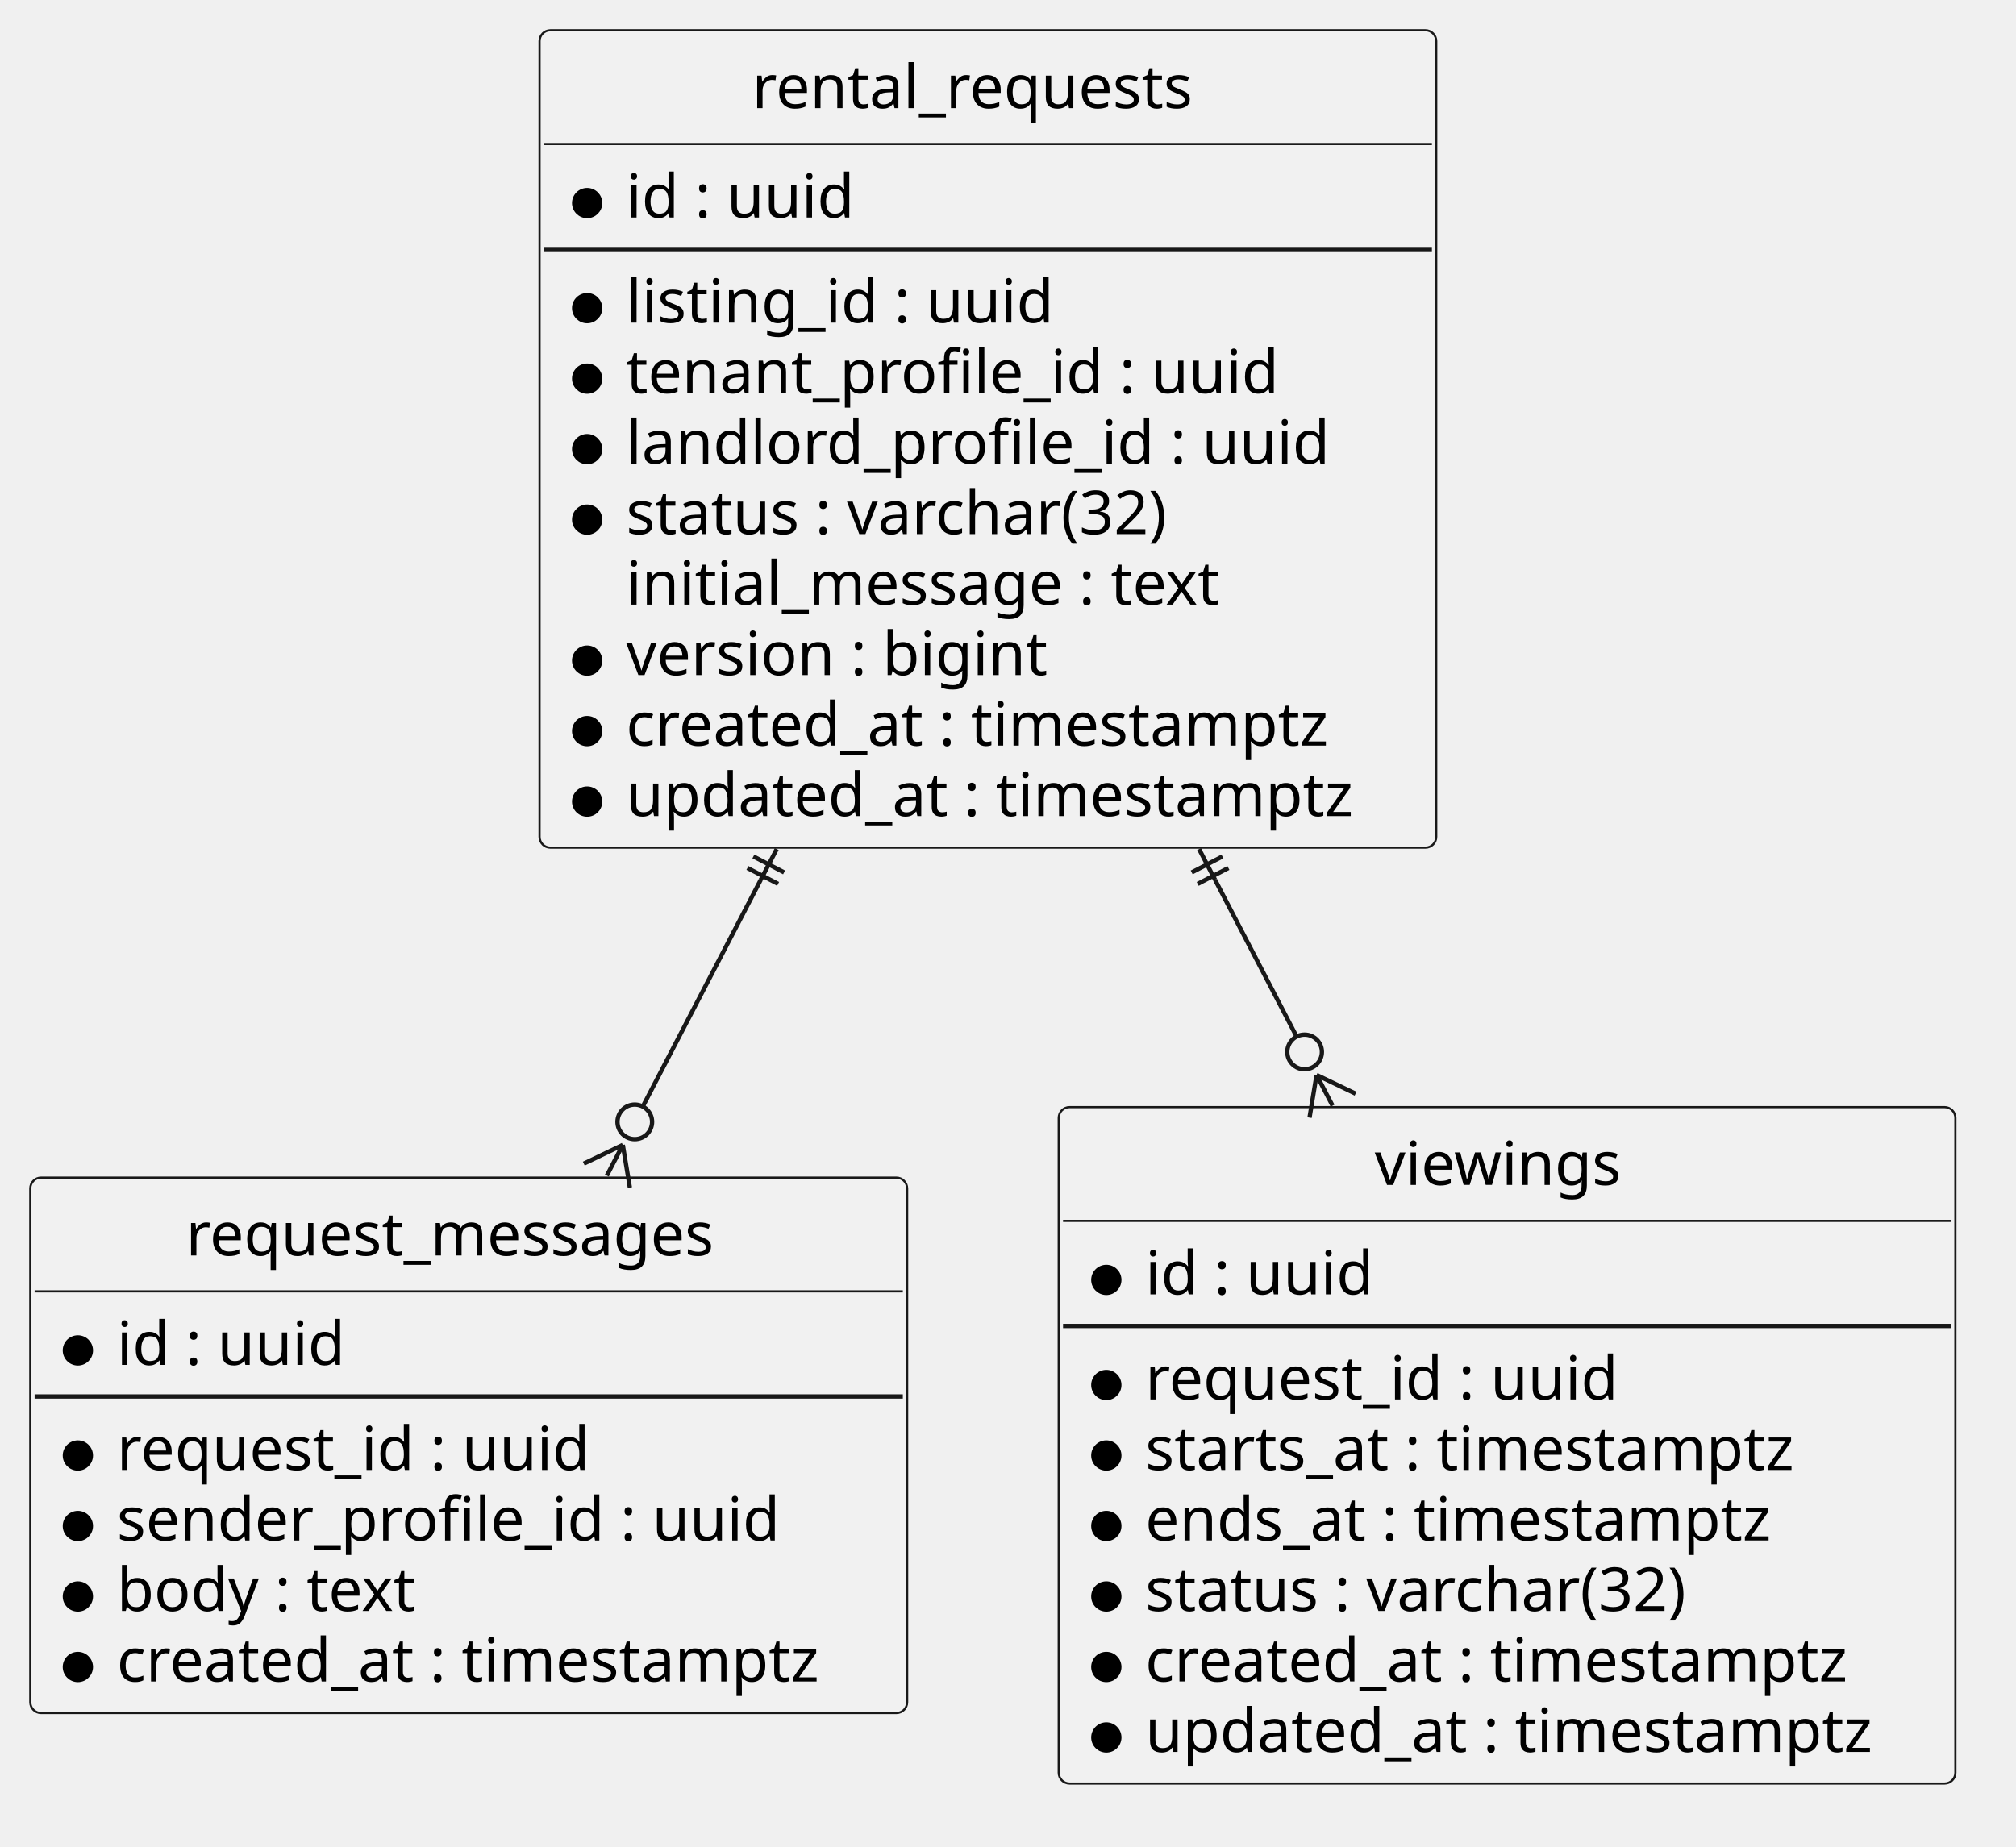
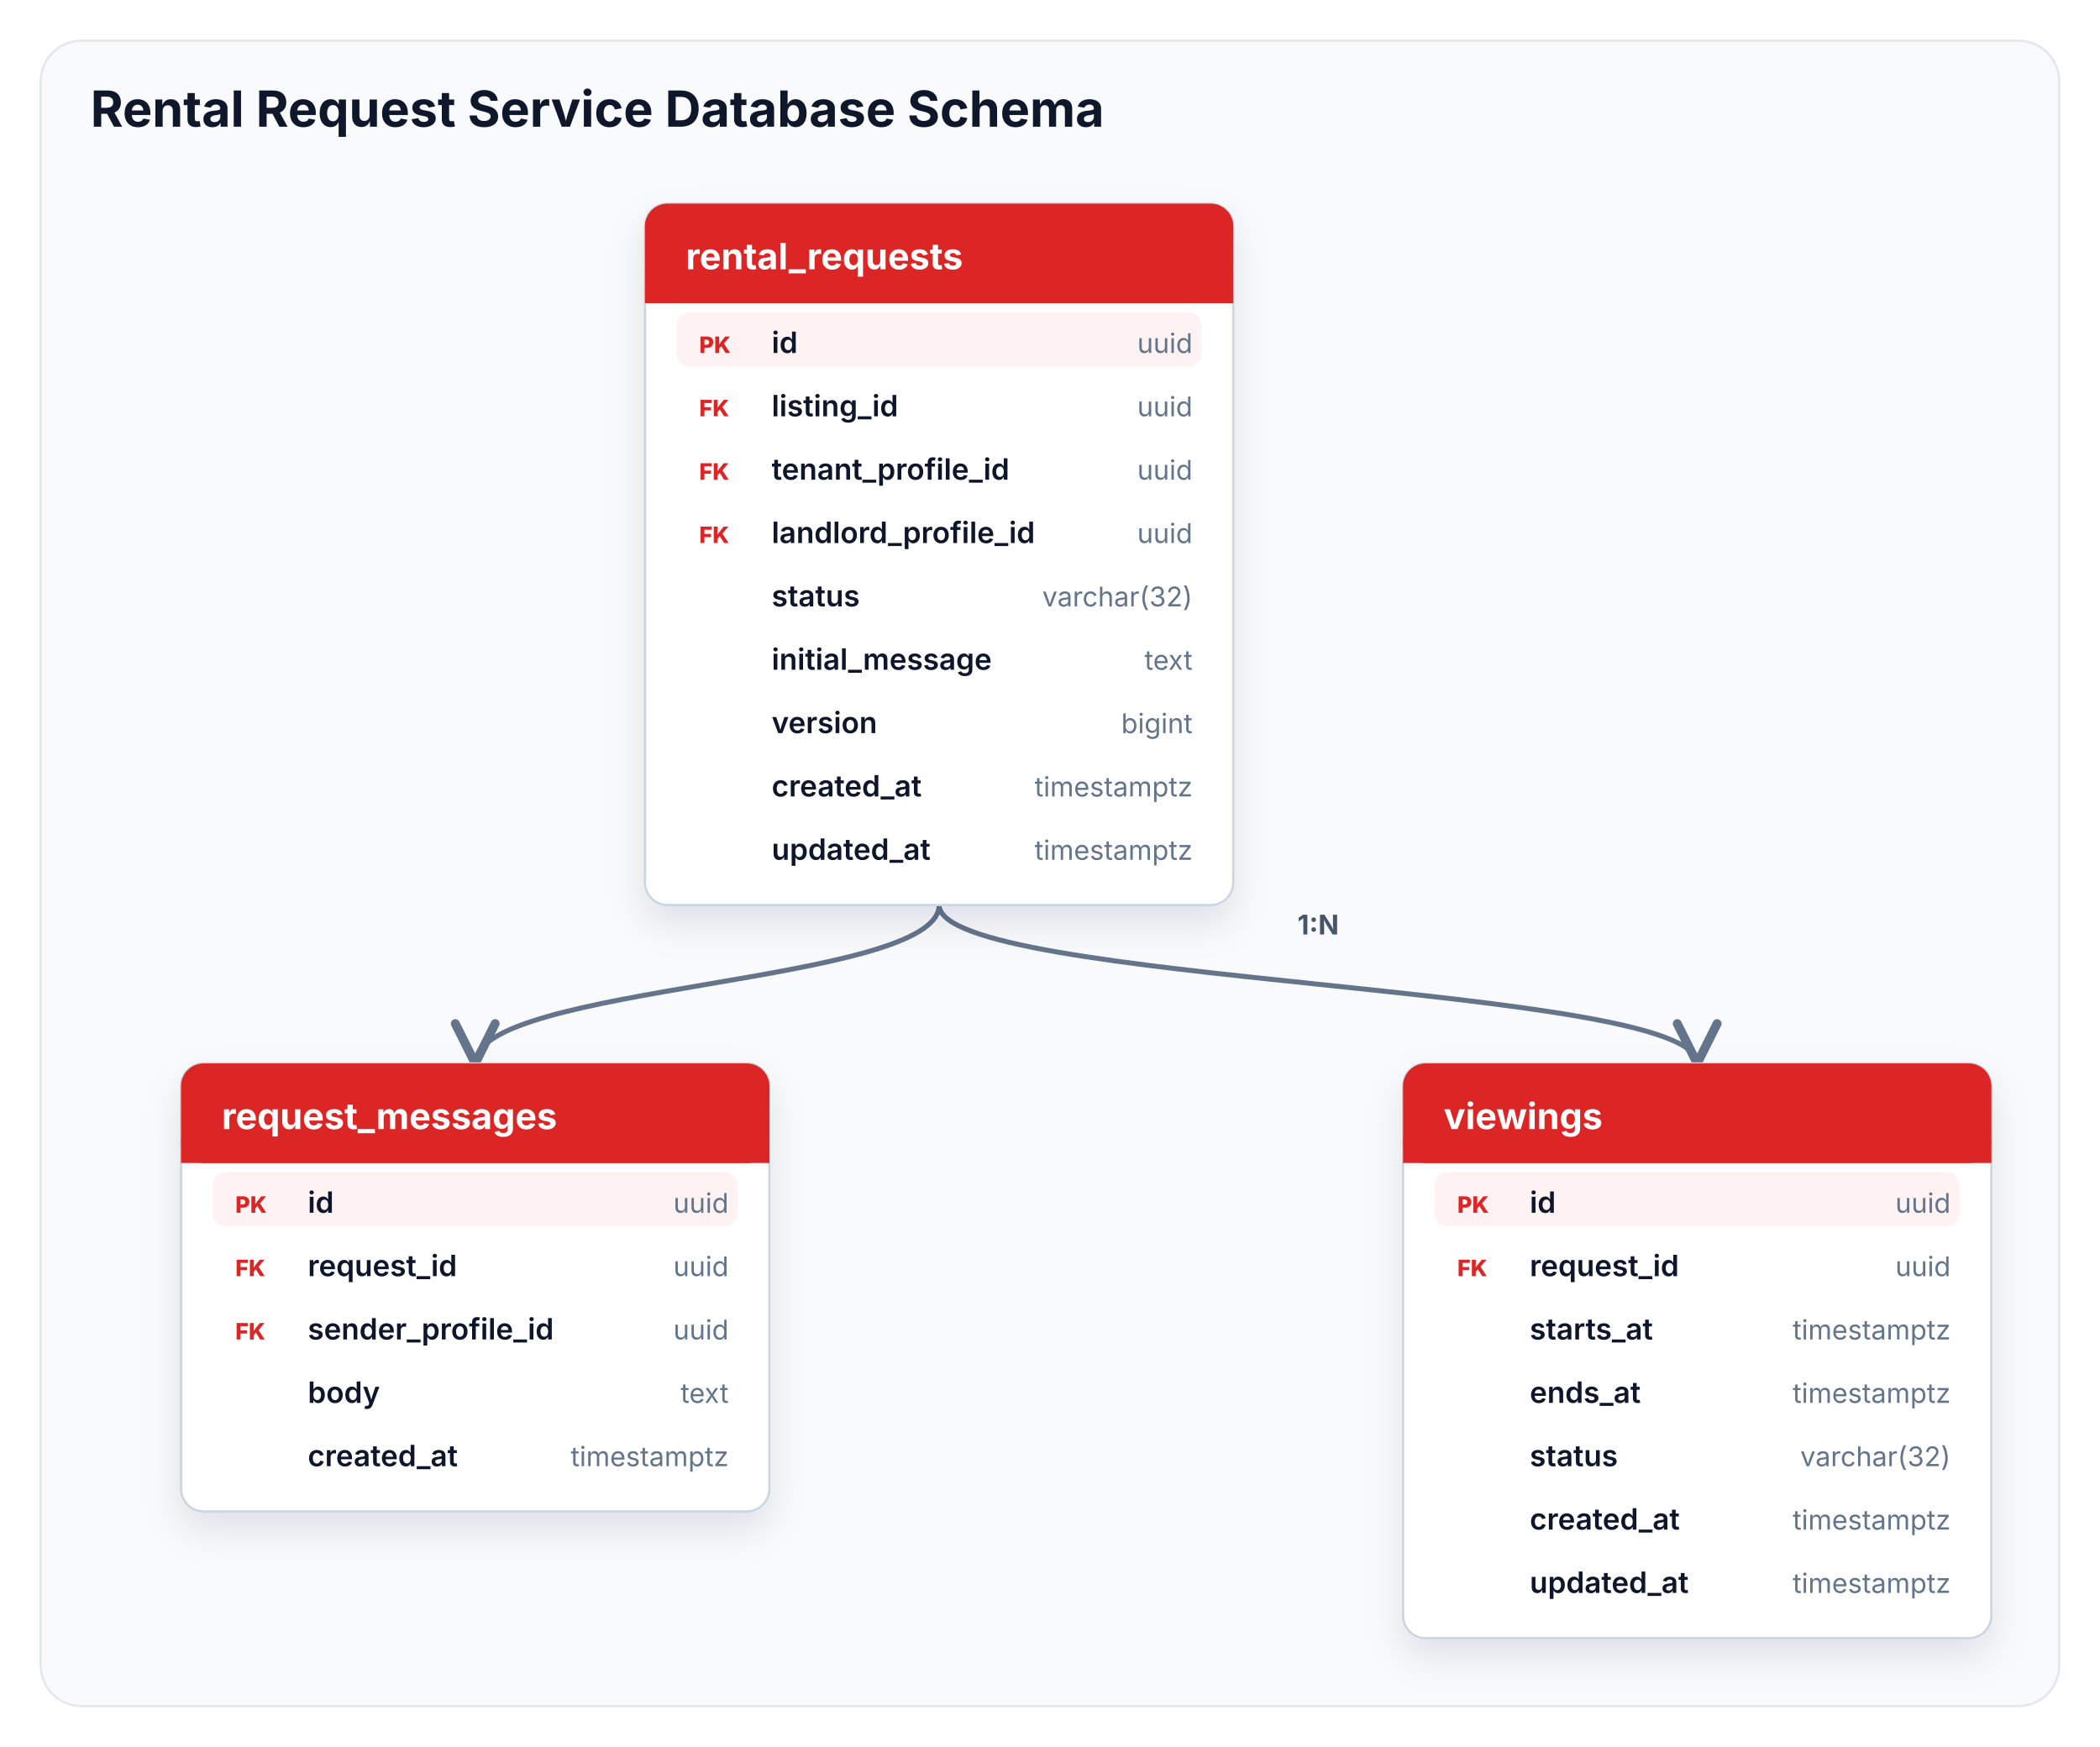
- <svg xmlns="http://www.w3.org/2000/svg" version="1.1" data-diagram-type="CLASS" style="width:1262px;height:1156px;background:#FFFFFF;" width="1262.083px" height="1156.458px" viewBox="0 0 1262 1156" zoomAndPan="magnify" preserveAspectRatio="none" contentStyleType="text/css">
-   <defs />
-   <g>
-     <g class="entity" data-qualified-name="rental_requests" id="ent0001" data-source-line="4">
-       <rect x="337.756" y="18.958" width="561.315" height="511.79" fill="#F1F1F1" style="stroke:#181818;stroke-width:1.354;" rx="6.771" ry="6.771" />
-       <text x="470.783" y="67.695" fill="#000000" font-size="37.917" lengthAdjust="spacing" textLength="295.261" font-family="sans-serif">rental_requests</text>
-       <line x1="340.465" y1="90.179" x2="896.363" y2="90.179" style="stroke:#181818;stroke-width:1.354;" />
-       <g data-visibility-modifier="IE_MANDATORY">
-         <ellipse cx="367.548" cy="127.144" rx="8.125" ry="8.125" fill="#000000" style="stroke:#000000;stroke-width:2.708;" />
-       </g>
-       <text x="391.923" y="136.208" fill="#000000" font-size="37.917" lengthAdjust="spacing" textLength="154.148" font-family="sans-serif">id : uuid</text>
-       <line x1="340.465" y1="155.983" x2="896.363" y2="155.983" style="stroke:#181818;stroke-width:2.708;" />
-       <g data-visibility-modifier="IE_MANDATORY">
-         <ellipse cx="367.548" cy="192.948" rx="8.125" ry="8.125" fill="#000000" style="stroke:#000000;stroke-width:2.708;" />
-       </g>
-       <text x="391.923" y="202.012" fill="#000000" font-size="37.917" lengthAdjust="spacing" textLength="287.43" font-family="sans-serif">listing_id : uuid</text>
-       <g data-visibility-modifier="IE_MANDATORY">
-         <ellipse cx="367.548" cy="237.085" rx="8.125" ry="8.125" fill="#000000" style="stroke:#000000;stroke-width:2.708;" />
-       </g>
-       <text x="391.923" y="246.149" fill="#000000" font-size="37.917" lengthAdjust="spacing" textLength="437.023" font-family="sans-serif">tenant_profile_id : uuid</text>
-       <g data-visibility-modifier="IE_MANDATORY">
-         <ellipse cx="367.548" cy="281.222" rx="8.125" ry="8.125" fill="#000000" style="stroke:#000000;stroke-width:2.708;" />
-       </g>
-       <text x="391.923" y="290.286" fill="#000000" font-size="37.917" lengthAdjust="spacing" textLength="467.923" font-family="sans-serif">landlord_profile_id : uuid</text>
-       <g data-visibility-modifier="IE_MANDATORY">
-         <ellipse cx="367.548" cy="325.36" rx="8.125" ry="8.125" fill="#000000" style="stroke:#000000;stroke-width:2.708;" />
-       </g>
-       <text x="391.923" y="334.424" fill="#000000" font-size="37.917" lengthAdjust="spacing" textLength="376.186" font-family="sans-serif">status : varchar(32)</text>
-       <text x="391.923" y="378.561" fill="#000000" font-size="37.917" lengthAdjust="spacing" textLength="406.012" font-family="sans-serif">initial_message : text</text>
-       <g data-visibility-modifier="IE_MANDATORY">
-         <ellipse cx="367.548" cy="413.634" rx="8.125" ry="8.125" fill="#000000" style="stroke:#000000;stroke-width:2.708;" />
-       </g>
-       <text x="391.923" y="422.698" fill="#000000" font-size="37.917" lengthAdjust="spacing" textLength="283.857" font-family="sans-serif">version : bigint</text>
-       <g data-visibility-modifier="IE_MANDATORY">
-         <ellipse cx="367.548" cy="457.772" rx="8.125" ry="8.125" fill="#000000" style="stroke:#000000;stroke-width:2.708;" />
-       </g>
-       <text x="391.923" y="466.836" fill="#000000" font-size="37.917" lengthAdjust="spacing" textLength="478.494" font-family="sans-serif">created_at : timestamptz</text>
-       <g data-visibility-modifier="IE_MANDATORY">
-         <ellipse cx="367.548" cy="501.909" rx="8.125" ry="8.125" fill="#000000" style="stroke:#000000;stroke-width:2.708;" />
-       </g>
-       <text x="391.923" y="510.973" fill="#000000" font-size="37.917" lengthAdjust="spacing" textLength="490.899" font-family="sans-serif">updated_at : timestamptz</text>
-     </g>
-     <g class="entity" data-qualified-name="request_messages" id="ent0002" data-source-line="17">
-       <rect x="18.958" y="737.371" width="548.911" height="335.241" fill="#F1F1F1" style="stroke:#181818;stroke-width:1.354;" rx="6.771" ry="6.771" />
-       <text x="116.374" y="786.108" fill="#000000" font-size="37.917" lengthAdjust="spacing" textLength="354.08" font-family="sans-serif">request_messages</text>
-       <line x1="21.667" y1="808.591" x2="565.161" y2="808.591" style="stroke:#181818;stroke-width:1.354;" />
-       <g data-visibility-modifier="IE_MANDATORY">
-         <ellipse cx="48.75" cy="845.556" rx="8.125" ry="8.125" fill="#000000" style="stroke:#000000;stroke-width:2.708;" />
-       </g>
-       <text x="73.125" y="854.62" fill="#000000" font-size="37.917" lengthAdjust="spacing" textLength="154.148" font-family="sans-serif">id : uuid</text>
-       <line x1="21.667" y1="874.396" x2="565.161" y2="874.396" style="stroke:#181818;stroke-width:2.708;" />
-       <g data-visibility-modifier="IE_MANDATORY">
-         <ellipse cx="48.75" cy="911.36" rx="8.125" ry="8.125" fill="#000000" style="stroke:#000000;stroke-width:2.708;" />
-       </g>
-       <text x="73.125" y="920.424" fill="#000000" font-size="37.917" lengthAdjust="spacing" textLength="318.07" font-family="sans-serif">request_id : uuid</text>
-       <g data-visibility-modifier="IE_MANDATORY">
-         <ellipse cx="48.75" cy="955.497" rx="8.125" ry="8.125" fill="#000000" style="stroke:#000000;stroke-width:2.708;" />
-       </g>
-       <text x="73.125" y="964.561" fill="#000000" font-size="37.917" lengthAdjust="spacing" textLength="442.762" font-family="sans-serif">sender_profile_id : uuid</text>
-       <g data-visibility-modifier="IE_MANDATORY">
-         <ellipse cx="48.75" cy="999.635" rx="8.125" ry="8.125" fill="#000000" style="stroke:#000000;stroke-width:2.708;" />
-       </g>
-       <text x="73.125" y="1008.699" fill="#000000" font-size="37.917" lengthAdjust="spacing" textLength="206.153" font-family="sans-serif">body : text</text>
-       <g data-visibility-modifier="IE_MANDATORY">
-         <ellipse cx="48.75" cy="1043.772" rx="8.125" ry="8.125" fill="#000000" style="stroke:#000000;stroke-width:2.708;" />
-       </g>
-       <text x="73.125" y="1052.836" fill="#000000" font-size="37.917" lengthAdjust="spacing" textLength="478.494" font-family="sans-serif">created_at : timestamptz</text>
-     </g>
-     <g class="entity" data-qualified-name="viewings" id="ent0003" data-source-line="26">
-       <rect x="662.756" y="693.225" width="561.315" height="423.516" fill="#F1F1F1" style="stroke:#181818;stroke-width:1.354;" rx="6.771" ry="6.771" />
-       <text x="860.564" y="741.962" fill="#000000" font-size="37.917" lengthAdjust="spacing" textLength="165.7" font-family="sans-serif">viewings</text>
-       <line x1="665.465" y1="764.446" x2="1221.363" y2="764.446" style="stroke:#181818;stroke-width:1.354;" />
-       <g data-visibility-modifier="IE_MANDATORY">
-         <ellipse cx="692.548" cy="801.41" rx="8.125" ry="8.125" fill="#000000" style="stroke:#000000;stroke-width:2.708;" />
-       </g>
-       <text x="716.923" y="810.474" fill="#000000" font-size="37.917" lengthAdjust="spacing" textLength="154.148" font-family="sans-serif">id : uuid</text>
-       <line x1="665.465" y1="830.25" x2="1221.363" y2="830.25" style="stroke:#181818;stroke-width:2.708;" />
-       <g data-visibility-modifier="IE_MANDATORY">
-         <ellipse cx="692.548" cy="867.214" rx="8.125" ry="8.125" fill="#000000" style="stroke:#000000;stroke-width:2.708;" />
-       </g>
-       <text x="716.923" y="876.278" fill="#000000" font-size="37.917" lengthAdjust="spacing" textLength="318.07" font-family="sans-serif">request_id : uuid</text>
-       <g data-visibility-modifier="IE_MANDATORY">
-         <ellipse cx="692.548" cy="911.352" rx="8.125" ry="8.125" fill="#000000" style="stroke:#000000;stroke-width:2.708;" />
-       </g>
-       <text x="716.923" y="920.416" fill="#000000" font-size="37.917" lengthAdjust="spacing" textLength="441.3" font-family="sans-serif">starts_at : timestamptz</text>
-       <g data-visibility-modifier="IE_MANDATORY">
-         <ellipse cx="692.548" cy="955.489" rx="8.125" ry="8.125" fill="#000000" style="stroke:#000000;stroke-width:2.708;" />
-       </g>
-       <text x="716.923" y="964.553" fill="#000000" font-size="37.917" lengthAdjust="spacing" textLength="424.415" font-family="sans-serif">ends_at : timestamptz</text>
-       <g data-visibility-modifier="IE_MANDATORY">
-         <ellipse cx="692.548" cy="999.626" rx="8.125" ry="8.125" fill="#000000" style="stroke:#000000;stroke-width:2.708;" />
-       </g>
-       <text x="716.923" y="1008.69" fill="#000000" font-size="37.917" lengthAdjust="spacing" textLength="376.186" font-family="sans-serif">status : varchar(32)</text>
-       <g data-visibility-modifier="IE_MANDATORY">
-         <ellipse cx="692.548" cy="1043.764" rx="8.125" ry="8.125" fill="#000000" style="stroke:#000000;stroke-width:2.708;" />
-       </g>
-       <text x="716.923" y="1052.828" fill="#000000" font-size="37.917" lengthAdjust="spacing" textLength="478.494" font-family="sans-serif">created_at : timestamptz</text>
-       <g data-visibility-modifier="IE_MANDATORY">
-         <ellipse cx="692.548" cy="1087.901" rx="8.125" ry="8.125" fill="#000000" style="stroke:#000000;stroke-width:2.708;" />
-       </g>
-       <text x="716.923" y="1096.965" fill="#000000" font-size="37.917" lengthAdjust="spacing" textLength="490.899" font-family="sans-serif">updated_at : timestamptz</text>
-     </g>
-     <g class="link" data-entity-1="ent0001" data-entity-2="ent0002" id="lnk4" data-source-line="37" data-link-type="crowfoot">
-       <path d="M476.228,550.867 C440.369,619.794 434.973,630.15 402.365,692.848" style="stroke:#181818;stroke-width:2.708;" fill="none" id="rental_requests-request_messages" codeLine="37" />
-       <line x1="471.617" y1="536.257" x2="490.838" y2="546.256" style="stroke:#181818;stroke-width:2.708;" />
-       <line x1="467.867" y1="543.465" x2="487.088" y2="553.464" style="stroke:#181818;stroke-width:2.708;" />
-       <line x1="476.228" y1="550.867" x2="486.227" y2="531.646" style="stroke:#181818;stroke-width:2.708;" />
-       <line x1="389.868" y1="716.876" x2="394.288" y2="743.596" style="stroke:#181818;stroke-width:2.708;" />
-       <line x1="389.868" y1="716.876" x2="365.454" y2="728.6" style="stroke:#181818;stroke-width:2.708;" />
-       <line x1="389.868" y1="716.876" x2="379.871" y2="736.098" style="stroke:#181818;stroke-width:2.708;" />
-       <ellipse cx="397.366" cy="702.459" rx="10.833" ry="10.833" fill="none" style="stroke:#181818;stroke-width:2.708;" />
-     </g>
-     <g class="link" data-entity-1="ent0001" data-entity-2="ent0003" id="lnk5" data-source-line="38" data-link-type="crowfoot">
-       <path d="M760.611,550.869 C788.372,604.25 784.855,597.517 811.668,649.056" style="stroke:#181818;stroke-width:2.708;" fill="none" id="rental_requests-viewings" codeLine="38" />
-       <line x1="746.001" y1="546.255" x2="765.224" y2="536.259" style="stroke:#181818;stroke-width:2.708;" />
-       <line x1="749.75" y1="553.464" x2="768.973" y2="543.467" style="stroke:#181818;stroke-width:2.708;" />
-       <line x1="760.611" y1="550.869" x2="750.615" y2="531.646" style="stroke:#181818;stroke-width:2.708;" />
-       <line x1="824.167" y1="673.083" x2="848.583" y2="684.805" style="stroke:#181818;stroke-width:2.708;" />
-       <line x1="824.167" y1="673.083" x2="819.751" y2="699.804" style="stroke:#181818;stroke-width:2.708;" />
-       <line x1="824.167" y1="673.083" x2="834.167" y2="692.304" style="stroke:#181818;stroke-width:2.708;" />
-       <ellipse cx="816.668" cy="658.667" rx="10.833" ry="10.833" fill="none" style="stroke:#181818;stroke-width:2.708;" />
-     </g>
+ <svg xmlns="http://www.w3.org/2000/svg" width="928" height="772" viewBox="0 0 928 772" role="img" aria-labelledby="title desc">
+   <defs>
+     <filter id="shadow" x="-8%" y="-8%" width="116%" height="124%">
+       <feDropShadow dx="0" dy="8" stdDeviation="8" flood-color="#0f172a" flood-opacity=".10" />
+     </filter>
+     <marker id="arrow" markerWidth="12" markerHeight="12" refX="10" refY="6" orient="auto">
+       <path d="M2,2 L10,6 L2,10" fill="none" stroke="#64748b" stroke-width="1.8" stroke-linecap="round" stroke-linejoin="round" />
+     </marker>
+   </defs>
+   <rect width="100%" height="100%" fill="#ffffff" />
+   <rect x="18" y="18" width="892" height="736" rx="18" fill="#f8fafc" stroke="#e2e8f0" />
+   <text x="40" y="56" font-family="Inter, Segoe UI, Arial, sans-serif" font-size="22" font-weight="700" fill="#0f172a">Rental Request Service Database Schema</text>
+   <path d="M 415.0 400 C 415.0 435.0, 210.0 435.0, 210.0 470" fill="none" stroke="#64748b" stroke-width="2.2" marker-end="url(#arrow)" />
+   <text x="312.5" y="399.0" text-anchor="middle" font-family="Inter, Segoe UI, Arial, sans-serif" font-size="12" font-weight="700" fill="#475569">1:N</text>
+   <path d="M 415.0 400 C 415.0 435.0, 750.0 435.0, 750.0 470" fill="none" stroke="#64748b" stroke-width="2.2" marker-end="url(#arrow)" />
+   <text x="582.5" y="413.0" text-anchor="middle" font-family="Inter, Segoe UI, Arial, sans-serif" font-size="12" font-weight="700" fill="#475569">1:N</text>
+   <g filter="url(#shadow)">
+     <rect x="285" y="90" width="260" height="310" rx="10" fill="#ffffff" stroke="#cbd5e1" />
+     <rect x="285" y="90" width="260" height="44" rx="10" fill="#dc2626" />
+     <path d="M 285 124 H 545 V 134 H 285 Z" fill="#dc2626" />
+     <text x="303" y="119" font-family="Inter, Segoe UI, Arial, sans-serif" font-size="16" font-weight="700" fill="#ffffff">rental_requests</text>
+     <rect x="299" y="138" width="232" height="24" rx="6" fill="#fef2f2" />
+     <text x="309" y="156" font-family="Inter, Segoe UI, Arial, sans-serif" font-size="10" font-weight="800" fill="#dc2626">PK</text>
+     <text x="341" y="156" font-family="Inter, Segoe UI, Arial, sans-serif" font-size="13" font-weight="600" fill="#0f172a">id</text>
+     <text x="527" y="156" text-anchor="end" font-family="Inter, Segoe UI, Arial, sans-serif" font-size="12" fill="#64748b">uuid</text>
+     <rect x="299" y="166" width="232" height="24" rx="6" fill="#ffffff" />
+     <text x="309" y="184" font-family="Inter, Segoe UI, Arial, sans-serif" font-size="10" font-weight="800" fill="#dc2626">FK</text>
+     <text x="341" y="184" font-family="Inter, Segoe UI, Arial, sans-serif" font-size="13" font-weight="600" fill="#0f172a">listing_id</text>
+     <text x="527" y="184" text-anchor="end" font-family="Inter, Segoe UI, Arial, sans-serif" font-size="12" fill="#64748b">uuid</text>
+     <rect x="299" y="194" width="232" height="24" rx="6" fill="#ffffff" />
+     <text x="309" y="212" font-family="Inter, Segoe UI, Arial, sans-serif" font-size="10" font-weight="800" fill="#dc2626">FK</text>
+     <text x="341" y="212" font-family="Inter, Segoe UI, Arial, sans-serif" font-size="13" font-weight="600" fill="#0f172a">tenant_profile_id</text>
+     <text x="527" y="212" text-anchor="end" font-family="Inter, Segoe UI, Arial, sans-serif" font-size="12" fill="#64748b">uuid</text>
+     <rect x="299" y="222" width="232" height="24" rx="6" fill="#ffffff" />
+     <text x="309" y="240" font-family="Inter, Segoe UI, Arial, sans-serif" font-size="10" font-weight="800" fill="#dc2626">FK</text>
+     <text x="341" y="240" font-family="Inter, Segoe UI, Arial, sans-serif" font-size="13" font-weight="600" fill="#0f172a">landlord_profile_id</text>
+     <text x="527" y="240" text-anchor="end" font-family="Inter, Segoe UI, Arial, sans-serif" font-size="12" fill="#64748b">uuid</text>
+     <rect x="299" y="250" width="232" height="24" rx="6" fill="#ffffff" />
+     <text x="341" y="268" font-family="Inter, Segoe UI, Arial, sans-serif" font-size="13" font-weight="600" fill="#0f172a">status</text>
+     <text x="527" y="268" text-anchor="end" font-family="Inter, Segoe UI, Arial, sans-serif" font-size="12" fill="#64748b">varchar(32)</text>
+     <rect x="299" y="278" width="232" height="24" rx="6" fill="#ffffff" />
+     <text x="341" y="296" font-family="Inter, Segoe UI, Arial, sans-serif" font-size="13" font-weight="600" fill="#0f172a">initial_message</text>
+     <text x="527" y="296" text-anchor="end" font-family="Inter, Segoe UI, Arial, sans-serif" font-size="12" fill="#64748b">text</text>
+     <rect x="299" y="306" width="232" height="24" rx="6" fill="#ffffff" />
+     <text x="341" y="324" font-family="Inter, Segoe UI, Arial, sans-serif" font-size="13" font-weight="600" fill="#0f172a">version</text>
+     <text x="527" y="324" text-anchor="end" font-family="Inter, Segoe UI, Arial, sans-serif" font-size="12" fill="#64748b">bigint</text>
+     <rect x="299" y="334" width="232" height="24" rx="6" fill="#ffffff" />
+     <text x="341" y="352" font-family="Inter, Segoe UI, Arial, sans-serif" font-size="13" font-weight="600" fill="#0f172a">created_at</text>
+     <text x="527" y="352" text-anchor="end" font-family="Inter, Segoe UI, Arial, sans-serif" font-size="12" fill="#64748b">timestamptz</text>
+     <rect x="299" y="362" width="232" height="24" rx="6" fill="#ffffff" />
+     <text x="341" y="380" font-family="Inter, Segoe UI, Arial, sans-serif" font-size="13" font-weight="600" fill="#0f172a">updated_at</text>
+     <text x="527" y="380" text-anchor="end" font-family="Inter, Segoe UI, Arial, sans-serif" font-size="12" fill="#64748b">timestamptz</text>
+   </g>
+   <g filter="url(#shadow)">
+     <rect x="80" y="470" width="260" height="198" rx="10" fill="#ffffff" stroke="#cbd5e1" />
+     <rect x="80" y="470" width="260" height="44" rx="10" fill="#dc2626" />
+     <path d="M 80 504 H 340 V 514 H 80 Z" fill="#dc2626" />
+     <text x="98" y="499" font-family="Inter, Segoe UI, Arial, sans-serif" font-size="16" font-weight="700" fill="#ffffff">request_messages</text>
+     <rect x="94" y="518" width="232" height="24" rx="6" fill="#fef2f2" />
+     <text x="104" y="536" font-family="Inter, Segoe UI, Arial, sans-serif" font-size="10" font-weight="800" fill="#dc2626">PK</text>
+     <text x="136" y="536" font-family="Inter, Segoe UI, Arial, sans-serif" font-size="13" font-weight="600" fill="#0f172a">id</text>
+     <text x="322" y="536" text-anchor="end" font-family="Inter, Segoe UI, Arial, sans-serif" font-size="12" fill="#64748b">uuid</text>
+     <rect x="94" y="546" width="232" height="24" rx="6" fill="#ffffff" />
+     <text x="104" y="564" font-family="Inter, Segoe UI, Arial, sans-serif" font-size="10" font-weight="800" fill="#dc2626">FK</text>
+     <text x="136" y="564" font-family="Inter, Segoe UI, Arial, sans-serif" font-size="13" font-weight="600" fill="#0f172a">request_id</text>
+     <text x="322" y="564" text-anchor="end" font-family="Inter, Segoe UI, Arial, sans-serif" font-size="12" fill="#64748b">uuid</text>
+     <rect x="94" y="574" width="232" height="24" rx="6" fill="#ffffff" />
+     <text x="104" y="592" font-family="Inter, Segoe UI, Arial, sans-serif" font-size="10" font-weight="800" fill="#dc2626">FK</text>
+     <text x="136" y="592" font-family="Inter, Segoe UI, Arial, sans-serif" font-size="13" font-weight="600" fill="#0f172a">sender_profile_id</text>
+     <text x="322" y="592" text-anchor="end" font-family="Inter, Segoe UI, Arial, sans-serif" font-size="12" fill="#64748b">uuid</text>
+     <rect x="94" y="602" width="232" height="24" rx="6" fill="#ffffff" />
+     <text x="136" y="620" font-family="Inter, Segoe UI, Arial, sans-serif" font-size="13" font-weight="600" fill="#0f172a">body</text>
+     <text x="322" y="620" text-anchor="end" font-family="Inter, Segoe UI, Arial, sans-serif" font-size="12" fill="#64748b">text</text>
+     <rect x="94" y="630" width="232" height="24" rx="6" fill="#ffffff" />
+     <text x="136" y="648" font-family="Inter, Segoe UI, Arial, sans-serif" font-size="13" font-weight="600" fill="#0f172a">created_at</text>
+     <text x="322" y="648" text-anchor="end" font-family="Inter, Segoe UI, Arial, sans-serif" font-size="12" fill="#64748b">timestamptz</text>
+   </g>
+   <g filter="url(#shadow)">
+     <rect x="620" y="470" width="260" height="254" rx="10" fill="#ffffff" stroke="#cbd5e1" />
+     <rect x="620" y="470" width="260" height="44" rx="10" fill="#dc2626" />
+     <path d="M 620 504 H 880 V 514 H 620 Z" fill="#dc2626" />
+     <text x="638" y="499" font-family="Inter, Segoe UI, Arial, sans-serif" font-size="16" font-weight="700" fill="#ffffff">viewings</text>
+     <rect x="634" y="518" width="232" height="24" rx="6" fill="#fef2f2" />
+     <text x="644" y="536" font-family="Inter, Segoe UI, Arial, sans-serif" font-size="10" font-weight="800" fill="#dc2626">PK</text>
+     <text x="676" y="536" font-family="Inter, Segoe UI, Arial, sans-serif" font-size="13" font-weight="600" fill="#0f172a">id</text>
+     <text x="862" y="536" text-anchor="end" font-family="Inter, Segoe UI, Arial, sans-serif" font-size="12" fill="#64748b">uuid</text>
+     <rect x="634" y="546" width="232" height="24" rx="6" fill="#ffffff" />
+     <text x="644" y="564" font-family="Inter, Segoe UI, Arial, sans-serif" font-size="10" font-weight="800" fill="#dc2626">FK</text>
+     <text x="676" y="564" font-family="Inter, Segoe UI, Arial, sans-serif" font-size="13" font-weight="600" fill="#0f172a">request_id</text>
+     <text x="862" y="564" text-anchor="end" font-family="Inter, Segoe UI, Arial, sans-serif" font-size="12" fill="#64748b">uuid</text>
+     <rect x="634" y="574" width="232" height="24" rx="6" fill="#ffffff" />
+     <text x="676" y="592" font-family="Inter, Segoe UI, Arial, sans-serif" font-size="13" font-weight="600" fill="#0f172a">starts_at</text>
+     <text x="862" y="592" text-anchor="end" font-family="Inter, Segoe UI, Arial, sans-serif" font-size="12" fill="#64748b">timestamptz</text>
+     <rect x="634" y="602" width="232" height="24" rx="6" fill="#ffffff" />
+     <text x="676" y="620" font-family="Inter, Segoe UI, Arial, sans-serif" font-size="13" font-weight="600" fill="#0f172a">ends_at</text>
+     <text x="862" y="620" text-anchor="end" font-family="Inter, Segoe UI, Arial, sans-serif" font-size="12" fill="#64748b">timestamptz</text>
+     <rect x="634" y="630" width="232" height="24" rx="6" fill="#ffffff" />
+     <text x="676" y="648" font-family="Inter, Segoe UI, Arial, sans-serif" font-size="13" font-weight="600" fill="#0f172a">status</text>
+     <text x="862" y="648" text-anchor="end" font-family="Inter, Segoe UI, Arial, sans-serif" font-size="12" fill="#64748b">varchar(32)</text>
+     <rect x="634" y="658" width="232" height="24" rx="6" fill="#ffffff" />
+     <text x="676" y="676" font-family="Inter, Segoe UI, Arial, sans-serif" font-size="13" font-weight="600" fill="#0f172a">created_at</text>
+     <text x="862" y="676" text-anchor="end" font-family="Inter, Segoe UI, Arial, sans-serif" font-size="12" fill="#64748b">timestamptz</text>
+     <rect x="634" y="686" width="232" height="24" rx="6" fill="#ffffff" />
+     <text x="676" y="704" font-family="Inter, Segoe UI, Arial, sans-serif" font-size="13" font-weight="600" fill="#0f172a">updated_at</text>
+     <text x="862" y="704" text-anchor="end" font-family="Inter, Segoe UI, Arial, sans-serif" font-size="12" fill="#64748b">timestamptz</text>
  </g>
</svg>
